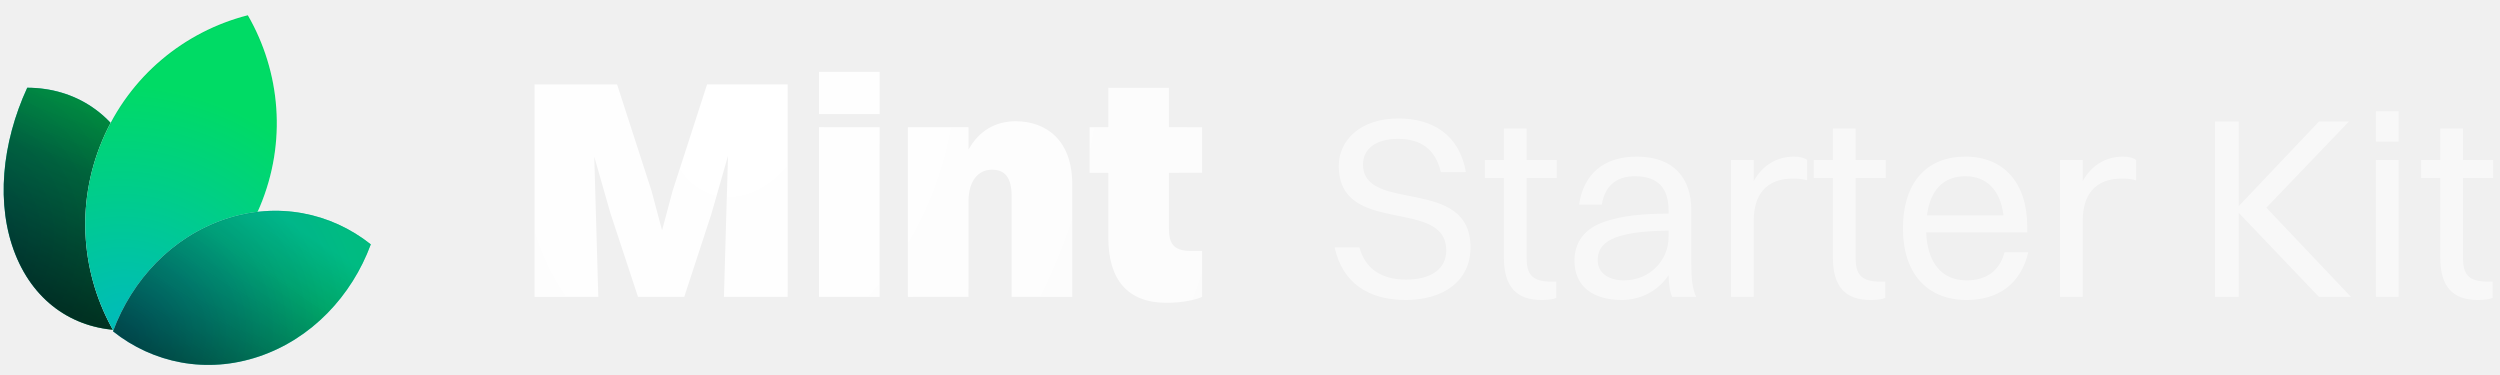
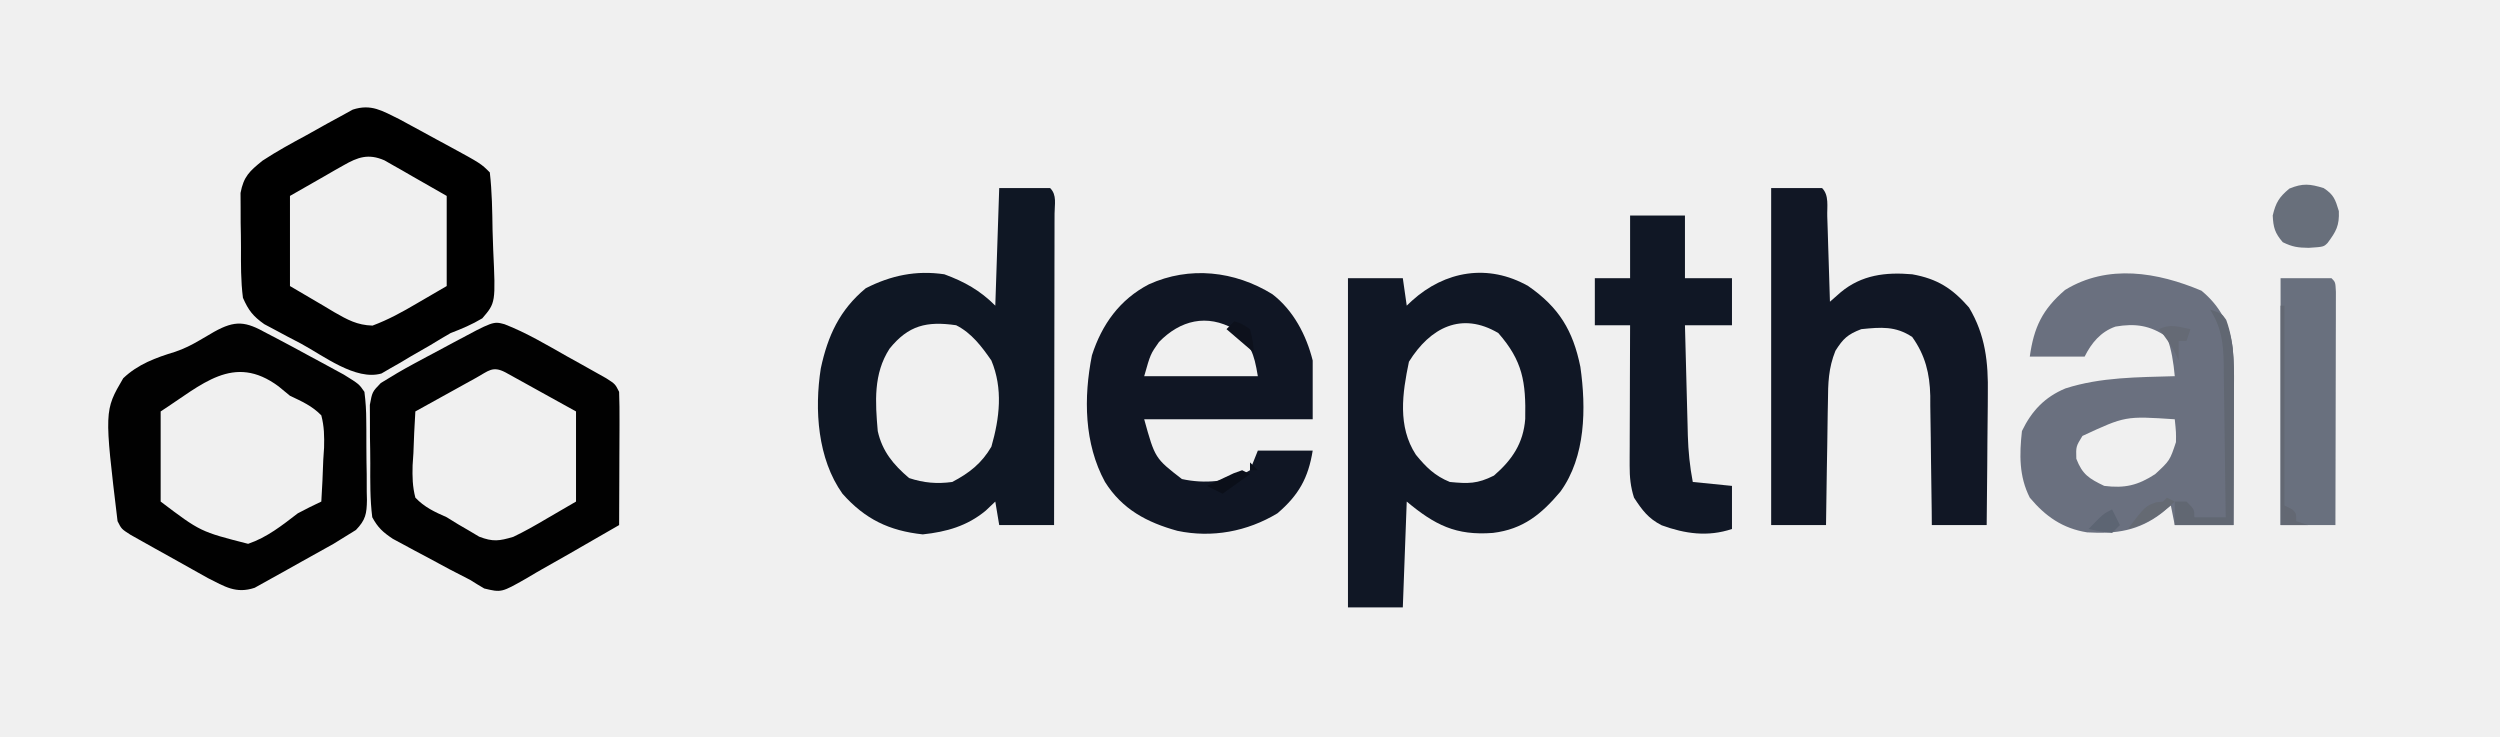
- <svg xmlns="http://www.w3.org/2000/svg" width="160" height="24" viewBox="0 0 160 24" fill="none">
-   <path d="M7.953 21.139C4.896 21.13 2.255 19.458 0.987 16.29C-0.28 13.121 0.109 9.163 1.744 5.615C4.801 5.624 7.442 7.296 8.71 10.465C9.977 13.633 9.588 17.591 7.953 21.139Z" fill="white" />
-   <path d="M7.953 21.139C4.896 21.13 2.255 19.458 0.987 16.29C-0.28 13.121 0.109 9.163 1.744 5.615C4.801 5.624 7.442 7.296 8.71 10.465C9.977 13.633 9.588 17.591 7.953 21.139Z" fill="url(#paint0_radial_115_109)" />
-   <path d="M7.953 21.139C4.896 21.13 2.255 19.458 0.987 16.29C-0.28 13.121 0.109 9.163 1.744 5.615C4.801 5.624 7.442 7.296 8.71 10.465C9.977 13.633 9.588 17.591 7.953 21.139Z" fill="black" fill-opacity="0.5" style="mix-blend-mode:hard-light" />
-   <path d="M7.953 21.139C4.896 21.13 2.255 19.458 0.987 16.29C-0.28 13.121 0.109 9.163 1.744 5.615C4.801 5.624 7.442 7.296 8.71 10.465C9.977 13.633 9.588 17.591 7.953 21.139Z" fill="url(#paint1_linear_115_109)" fill-opacity="0.5" style="mix-blend-mode:hard-light" />
-   <path d="M7.935 21.111C4.897 21.096 2.274 19.431 1.013 16.279C-0.248 13.124 0.136 9.182 1.762 5.643C4.8 5.659 7.423 7.324 8.684 10.476C9.945 13.63 9.561 17.572 7.935 21.111Z" stroke="url(#paint2_linear_115_109)" stroke-opacity="0.05" stroke-width="0.056" />
-   <path d="M7.31 21.257C11.354 20.221 14.884 17.375 16.628 13.236C18.373 9.097 17.945 4.587 15.86 0.976C11.816 2.012 8.287 4.858 6.542 8.998C4.797 13.137 5.225 17.646 7.31 21.257Z" fill="white" />
-   <path d="M7.31 21.257C11.354 20.221 14.884 17.375 16.628 13.236C18.373 9.097 17.945 4.587 15.86 0.976C11.816 2.012 8.287 4.858 6.542 8.998C4.797 13.137 5.225 17.646 7.31 21.257Z" fill="url(#paint3_radial_115_109)" />
-   <path d="M16.602 13.225C14.864 17.349 11.351 20.187 7.324 21.225C5.253 17.624 4.829 13.132 6.568 9.009C8.306 4.885 11.819 2.047 15.846 1.009C17.918 4.61 18.341 9.101 16.602 13.225Z" stroke="url(#paint4_linear_115_109)" stroke-opacity="0.05" stroke-width="0.056" />
-   <path d="M7.234 21.207C9.789 23.237 13.21 23.951 16.577 22.814C19.944 21.677 22.506 18.945 23.73 15.638C21.175 13.608 17.754 12.894 14.387 14.031C11.02 15.168 8.458 17.901 7.234 21.207Z" fill="white" />
-   <path d="M7.234 21.207C9.789 23.237 13.21 23.951 16.577 22.814C19.944 21.677 22.506 18.945 23.73 15.638C21.175 13.608 17.754 12.894 14.387 14.031C11.02 15.168 8.458 17.901 7.234 21.207Z" fill="url(#paint5_radial_115_109)" />
-   <path d="M7.234 21.207C9.789 23.237 13.21 23.951 16.577 22.814C19.944 21.677 22.506 18.945 23.73 15.638C21.175 13.608 17.754 12.894 14.387 14.031C11.02 15.168 8.458 17.901 7.234 21.207Z" fill="black" fill-opacity="0.2" style="mix-blend-mode:hard-light" />
-   <path d="M7.234 21.207C9.789 23.237 13.21 23.951 16.577 22.814C19.944 21.677 22.506 18.945 23.73 15.638C21.175 13.608 17.754 12.894 14.387 14.031C11.02 15.168 8.458 17.901 7.234 21.207Z" fill="url(#paint6_linear_115_109)" fill-opacity="0.5" style="mix-blend-mode:hard-light" />
-   <path d="M16.568 22.787C13.218 23.918 9.814 23.212 7.267 21.198C8.492 17.907 11.044 15.189 14.396 14.058C17.747 12.927 21.15 13.633 23.697 15.648C22.472 18.938 19.92 21.656 16.568 22.787Z" stroke="url(#paint7_linear_115_109)" stroke-opacity="0.05" stroke-width="0.056" />
-   <path d="M34.212 19V5.4H39.492L41.692 12.2L42.372 14.74L43.052 12.2L45.252 5.4H50.412V19H46.332L46.592 9.98L45.532 13.68L43.792 19H40.832L39.052 13.6L38.032 10.02L38.292 19H34.212ZM52.416 7.3V4.6H56.295V7.3H52.416ZM52.416 19V8.14H56.295V19H52.416ZM58.104 19V8.14H61.984V9.58C62.664 8.34 63.744 7.76 65.004 7.76C66.964 7.76 68.624 8.98 68.624 11.78V19H64.744V12.56C64.744 11.34 64.304 10.86 63.484 10.86C62.604 10.86 61.984 11.58 61.984 12.88V19H58.104ZM70.933 15.22V11.06H69.733V8.14H70.933V5.62H74.813V8.14H76.933V11.06H74.813V14.6C74.813 15.5 75.033 16.06 76.213 16.06H76.933V19C76.493 19.2 75.673 19.38 74.653 19.38C72.153 19.38 70.933 17.88 70.933 15.22Z" fill="url(#paint8_radial_115_109)" />
-   <path d="M87.232 10.519C87.232 13.687 94.112 11.229 94.112 15.832C94.112 17.994 92.364 19.198 89.971 19.198C87.562 19.198 85.912 18.093 85.417 15.832H87.001C87.364 17.169 88.371 17.895 89.987 17.895C91.671 17.895 92.561 17.152 92.561 16.03C92.561 12.598 85.681 15.155 85.681 10.618C85.681 9.001 87.034 7.582 89.509 7.582C91.671 7.582 93.403 8.621 93.816 11.014H92.215C91.868 9.529 90.912 8.886 89.476 8.886C88.057 8.886 87.232 9.529 87.232 10.519ZM96.25 16.476V11.393H95.029V10.239H96.25V8.226H97.702V10.239H99.632V11.393H97.702V16.476C97.702 17.532 98.015 18.026 99.302 18.026H99.599V19.066C99.434 19.148 99.071 19.198 98.659 19.198C97.025 19.198 96.25 18.323 96.25 16.476ZM102.516 13.093H101.064C101.345 11.162 102.615 10.024 104.76 10.024C107.103 10.024 108.242 11.393 108.242 13.44V16.888C108.242 17.895 108.324 18.521 108.555 19H107.021C106.856 18.654 106.806 18.142 106.79 17.614C106.047 18.72 104.859 19.198 103.803 19.198C101.988 19.198 100.767 18.357 100.767 16.69C100.767 15.486 101.427 14.611 102.714 14.182C103.902 13.786 105.107 13.687 106.79 13.671V13.473C106.79 12.053 106.13 11.278 104.628 11.278C103.374 11.278 102.698 11.971 102.516 13.093ZM102.252 16.657C102.252 17.465 102.929 17.944 103.952 17.944C105.569 17.944 106.79 16.674 106.79 15.172V14.759C103.061 14.793 102.252 15.585 102.252 16.657ZM110.787 19V10.239H112.239V11.591C112.833 10.519 113.774 10.024 114.83 10.024C115.176 10.024 115.49 10.107 115.655 10.239V11.542C115.407 11.46 115.094 11.427 114.747 11.427C112.998 11.427 112.239 12.515 112.239 14.1V19H110.787ZM117.305 16.476V11.393H116.084V10.239H117.305V8.226H118.757V10.239H120.688V11.393H118.757V16.476C118.757 17.532 119.071 18.026 120.358 18.026H120.655V19.066C120.49 19.148 120.127 19.198 119.714 19.198C118.081 19.198 117.305 18.323 117.305 16.476ZM129.809 16.145C129.33 18.192 127.862 19.198 125.865 19.198C123.324 19.198 121.79 17.482 121.79 14.627C121.79 11.658 123.324 10.024 125.783 10.024C128.258 10.024 129.743 11.723 129.743 14.512V14.875H123.275C123.357 16.838 124.281 17.944 125.865 17.944C127.103 17.944 127.977 17.35 128.291 16.145H129.809ZM125.783 11.278C124.38 11.278 123.539 12.152 123.324 13.786H128.225C128.027 12.169 127.152 11.278 125.783 11.278ZM131.843 19V10.239H133.295V11.591C133.889 10.519 134.829 10.024 135.885 10.024C136.232 10.024 136.545 10.107 136.71 10.239V11.542C136.463 11.46 136.149 11.427 135.803 11.427C134.054 11.427 133.295 12.515 133.295 14.1V19H131.843ZM141.763 19V7.78H143.281V13.192L148.413 7.78H150.327L145.047 13.291L150.459 19H148.413L143.281 13.621V19H141.763ZM152.06 9.067V7.12H153.512V9.067H152.06ZM152.06 19V10.239H153.512V19H152.06ZM156.178 16.476V11.393H154.957V10.239H156.178V8.226H157.63V10.239H159.56V11.393H157.63V16.476C157.63 17.532 157.943 18.026 159.23 18.026H159.527V19.066C159.362 19.148 158.999 19.198 158.587 19.198C156.953 19.198 156.178 18.323 156.178 16.476Z" fill="white" fill-opacity="0.55" />
-   <defs>
-     <radialGradient id="paint0_radial_115_109" cx="0" cy="0" r="1" gradientUnits="userSpaceOnUse" gradientTransform="translate(-3.00503 15.023) rotate(-10.029) scale(17.9572 17.784)">
-       <stop stop-color="#00B0BB" />
-       <stop offset="1" stop-color="#00DB65" />
-     </radialGradient>
-     <linearGradient id="paint1_linear_115_109" x1="7.39" y1="4.813" x2="1.63" y2="18.689" gradientUnits="userSpaceOnUse">
-       <stop stop-color="#18E299" />
-       <stop offset="1" />
-     </linearGradient>
-     <linearGradient id="paint2_linear_115_109" x1="7.948" y1="8.016" x2="1.761" y2="18.746" gradientUnits="userSpaceOnUse">
-       <stop />
-       <stop offset="1" stop-opacity="0" />
-     </linearGradient>
-     <radialGradient id="paint3_radial_115_109" cx="0" cy="0" r="1" gradientUnits="userSpaceOnUse" gradientTransform="translate(8.11404 20.8822) rotate(-75.7542) scale(21.6246 23.7772)">
-       <stop stop-color="#00BBBB" />
-       <stop offset="0.713" stop-color="#00DB65" />
-     </radialGradient>
-     <linearGradient id="paint4_linear_115_109" x1="7.602" y1="5.871" x2="15.556" y2="16.372" gradientUnits="userSpaceOnUse">
-       <stop />
-       <stop offset="1" stop-opacity="0" />
-     </linearGradient>
-     <radialGradient id="paint5_radial_115_109" cx="0" cy="0" r="1" gradientUnits="userSpaceOnUse" gradientTransform="translate(7.84537 21.5181) rotate(-20.3525) scale(18.5603 17.32)">
-       <stop stop-color="#00B0BB" />
-       <stop offset="1" stop-color="#00DB65" />
-     </radialGradient>
-     <linearGradient id="paint6_linear_115_109" x1="16.808" y1="13.007" x2="10.041" y2="22.994" gradientUnits="userSpaceOnUse">
-       <stop stop-color="#00B1BC" />
-       <stop offset="1" />
-     </linearGradient>
-     <linearGradient id="paint7_linear_115_109" x1="16.808" y1="13.007" x2="14.169" y2="23.841" gradientUnits="userSpaceOnUse">
-       <stop />
-       <stop offset="1" stop-opacity="0" />
-     </linearGradient>
-     <radialGradient id="paint8_radial_115_109" cx="0" cy="0" r="1" gradientUnits="userSpaceOnUse" gradientTransform="translate(47.2781 7) rotate(19.0047) scale(67.5582 85.7506)">
-       <stop stop-color="white" />
-       <stop offset="1" stop-color="white" stop-opacity="0.5" />
-     </radialGradient>
-   </defs>
+ <svg xmlns="http://www.w3.org/2000/svg" version="1.1" width="638" height="188">
+   <path d="M0 0 C4.29 0 8.58 0 13 0 C14.777 1.777 14.12 4.152 14.124 6.519 C14.119 7.705 14.119 7.705 14.114 8.916 C14.114 9.745 14.114 10.575 14.114 11.429 C14.113 14.183 14.105 16.937 14.098 19.691 C14.096 21.596 14.094 23.5 14.093 25.404 C14.09 30.427 14.08 35.449 14.069 40.471 C14.058 45.592 14.054 50.713 14.049 55.834 C14.038 65.889 14.021 75.945 14 86 C9.38 86 4.76 86 0 86 C-0.33 84.02 -0.66 82.04 -1 80 C-1.804 80.763 -2.609 81.526 -3.438 82.312 C-8.179 86.249 -13.444 87.726 -19.5 88.375 C-28.072 87.457 -34.233 84.5 -40 78 C-46.354 69.081 -47.179 56.548 -45.535 46.023 C-43.747 37.664 -40.713 31.081 -34.062 25.562 C-27.619 22.275 -21.175 20.935 -14 22 C-8.852 23.896 -4.885 26.115 -1 30 C-0.67 20.1 -0.34 10.2 0 0 Z M-28 41 C-32.132 47.398 -31.637 54.591 -31 62 C-29.859 67.173 -27.006 70.595 -23 74 C-19.272 75.243 -15.872 75.529 -12 75 C-7.654 72.743 -4.471 70.236 -2 66 C0.106 58.672 0.994 51.179 -2 44 C-4.451 40.445 -7.084 36.958 -11 35 C-18.511 33.915 -23.179 35.014 -28 41 Z " fill="#0F1724" transform="translate(255,48)" />
+   <path d="M0 0 C7.853 5.437 11.43 11.359 13.312 20.625 C14.805 31.163 14.682 43.526 8.234 52.441 C3.368 58.228 -1.297 62.061 -9 63 C-18.444 63.726 -23.82 60.983 -31 55 C-31.33 63.91 -31.66 72.82 -32 82 C-36.62 82 -41.24 82 -46 82 C-46 54.28 -46 26.56 -46 -2 C-41.38 -2 -36.76 -2 -32 -2 C-31.67 0.31 -31.34 2.62 -31 5 C-30.564 4.59 -30.129 4.18 -29.68 3.758 C-21.226 -3.891 -10.231 -5.793 0 0 Z M-30.438 19.312 C-32.117 27.336 -33.374 35.815 -28.668 43.047 C-26.084 46.214 -23.833 48.442 -20 50 C-15.287 50.456 -12.996 50.498 -8.75 48.375 C-4.098 44.358 -1.242 40.121 -0.762 33.926 C-0.567 24.451 -1.403 19.111 -7.625 12 C-17.003 6.443 -25.019 10.595 -30.438 19.312 Z " fill="#101725" transform="translate(390,73)" />
+   <path d="M0 0 C4.29 0 8.58 0 13 0 C14.832 1.832 14.239 4.757 14.316 7.223 C14.358 8.483 14.4 9.743 14.443 11.041 C14.483 12.382 14.523 13.722 14.562 15.062 C14.606 16.407 14.649 17.751 14.693 19.096 C14.8 22.397 14.902 25.698 15 29 C15.909 28.202 16.818 27.404 17.754 26.582 C23.069 22.162 29.181 21.402 36 22 C42.422 23.156 46.225 25.591 50.492 30.477 C54.691 37.504 55.429 44.461 55.293 52.504 C55.289 53.468 55.284 54.432 55.28 55.425 C55.263 58.471 55.226 61.517 55.188 64.562 C55.172 66.641 55.159 68.72 55.146 70.799 C55.114 75.866 55.062 80.933 55 86 C50.38 86 45.76 86 41 86 C40.986 84.245 40.986 84.245 40.972 82.455 C40.932 78.086 40.866 73.718 40.792 69.35 C40.764 67.464 40.743 65.579 40.729 63.693 C40.707 60.972 40.661 58.252 40.609 55.531 C40.608 54.698 40.607 53.864 40.606 53.005 C40.466 47.321 39.342 42.694 36 38 C31.738 35.158 28 35.496 23 36 C19.524 37.331 18.386 38.392 16.403 41.52 C14.605 45.98 14.523 49.791 14.488 54.555 C14.47 55.456 14.452 56.358 14.434 57.287 C14.38 60.149 14.346 63.012 14.312 65.875 C14.279 67.823 14.245 69.771 14.209 71.719 C14.124 76.479 14.057 81.239 14 86 C9.38 86 4.76 86 0 86 C0 57.62 0 29.24 0 0 Z " fill="#111725" transform="translate(452,48)" />
+   <path d="M0 0 C4.767 3.949 7.188 8.61 7.994 14.712 C8.368 18.77 8.308 22.83 8.285 26.902 C8.284 27.847 8.282 28.791 8.281 29.765 C8.275 32.76 8.263 35.755 8.25 38.75 C8.245 40.79 8.24 42.829 8.236 44.869 C8.225 49.85 8.208 54.831 8.188 59.812 C3.237 59.812 -1.712 59.812 -6.812 59.812 C-7.143 58.163 -7.473 56.513 -7.812 54.812 C-8.926 55.741 -8.926 55.741 -10.062 56.688 C-16.004 61.279 -21.758 62.112 -29.184 61.672 C-35.392 60.682 -39.799 57.615 -43.812 52.812 C-46.579 47.369 -46.469 41.783 -45.812 35.812 C-43.343 30.691 -40.011 27.147 -34.715 24.938 C-25.688 22.035 -16.209 22.095 -6.812 21.812 C-7.132 18.337 -7.622 15.103 -8.812 11.812 C-13.085 8.821 -16.919 8.291 -21.949 9.16 C-25.714 10.478 -28.071 13.329 -29.812 16.812 C-34.432 16.812 -39.053 16.812 -43.812 16.812 C-42.76 9.326 -40.605 4.785 -34.812 -0.188 C-23.872 -6.9 -11.17 -4.716 0 0 Z M-30.375 37.062 C-32.028 39.748 -32.028 39.748 -31.938 42.875 C-30.393 46.909 -28.672 47.954 -24.812 49.812 C-19.584 50.466 -16.217 49.685 -11.812 46.812 C-8.073 43.35 -8.073 43.35 -6.504 38.645 C-6.467 36.198 -6.467 36.198 -6.812 32.812 C-19.412 31.974 -19.412 31.974 -30.375 37.062 Z " fill="#6A707F" transform="translate(561.8125,74.1875)" />
+   <path d="M0 0 C5.39 4.121 8.696 10.472 10.312 16.938 C10.312 21.887 10.312 26.837 10.312 31.938 C-3.877 31.938 -18.067 31.938 -32.688 31.938 C-29.93 41.884 -29.93 41.884 -23.062 47.188 C-17.426 48.44 -10.719 47.987 -5.688 44.938 C-5.027 43.288 -4.367 41.638 -3.688 39.938 C0.932 39.938 5.553 39.938 10.312 39.938 C9.189 46.929 6.734 51.306 1.312 55.938 C-6.403 60.586 -15.358 62.27 -24.211 60.406 C-31.971 58.262 -38.284 54.934 -42.688 47.938 C-48.028 38.144 -48.167 26.379 -46.027 15.617 C-43.489 7.726 -38.925 1.371 -31.5 -2.5 C-21.122 -7.214 -9.6 -5.924 0 0 Z M-28.938 12.25 C-31.094 15.314 -31.094 15.314 -32.688 20.938 C-23.117 20.938 -13.547 20.938 -3.688 20.938 C-4.715 14.774 -5.442 13.183 -9.688 8.938 C-16.677 4.995 -23.458 6.618 -28.938 12.25 Z " fill="#101624" transform="translate(324.6875,75.0625)" />
+   <path d="M0 0 C1.442 0.782 1.442 0.782 2.913 1.58 C3.968 2.151 5.022 2.722 6.108 3.311 C7.194 3.905 8.279 4.499 9.397 5.111 C11.049 6.003 11.049 6.003 12.733 6.912 C20.884 11.348 20.884 11.348 23.147 13.611 C23.714 18.525 23.775 23.443 23.848 28.386 C23.881 30.03 23.935 31.673 24.012 33.315 C24.64 46.873 24.64 46.873 21.229 50.848 C18.601 52.43 16.008 53.514 13.147 54.611 C11.417 55.603 9.703 56.624 8.007 57.674 C6.305 58.655 4.602 59.634 2.897 60.611 C2.039 61.126 1.18 61.64 0.296 62.17 C-0.542 62.646 -1.38 63.121 -2.243 63.611 C-2.986 64.044 -3.729 64.478 -4.494 64.924 C-11.073 66.842 -19.411 60.323 -25.04 57.299 C-26.133 56.73 -27.225 56.161 -28.351 55.574 C-29.397 55.013 -30.443 54.451 -31.521 53.873 C-32.948 53.114 -32.948 53.114 -34.404 52.341 C-37.274 50.313 -38.442 48.826 -39.853 45.611 C-40.41 41.31 -40.368 37.026 -40.354 32.691 C-40.353 30.616 -40.394 28.545 -40.438 26.471 C-40.441 25.156 -40.444 23.841 -40.446 22.486 C-40.457 20.688 -40.457 20.688 -40.468 18.854 C-39.665 14.622 -38.168 13.297 -34.853 10.611 C-31.252 8.238 -27.49 6.192 -23.697 4.143 C-21.911 3.172 -20.145 2.171 -18.378 1.168 C-17.247 0.552 -16.116 -0.063 -14.95 -0.697 C-13.411 -1.545 -13.411 -1.545 -11.841 -2.41 C-7.109 -3.96 -4.294 -2.09 0 0 Z M-14.181 11.799 C-14.902 12.205 -15.622 12.611 -16.365 13.029 C-17.72 13.812 -17.72 13.812 -19.103 14.611 C-21.99 16.261 -24.878 17.911 -27.853 19.611 C-27.853 27.201 -27.853 34.791 -27.853 42.611 C-23.583 45.117 -23.583 45.117 -19.228 47.674 C-18.342 48.205 -17.457 48.736 -16.545 49.283 C-13.167 51.211 -10.721 52.585 -6.79 52.705 C-2.766 51.207 0.831 49.227 4.522 47.049 C7.039 45.584 9.555 44.12 12.147 42.611 C12.147 35.021 12.147 27.431 12.147 19.611 C9.26 17.961 6.372 16.311 3.397 14.611 C2.494 14.089 1.591 13.567 0.66 13.029 C-0.421 12.42 -0.421 12.42 -1.524 11.799 C-2.624 11.17 -2.624 11.17 -3.746 10.529 C-7.851 8.74 -10.542 9.72 -14.181 11.799 Z " fill="#000000" transform="translate(101.8525,30.38867)" />
+   <path d="M0 0 C1.271 0.661 1.271 0.661 2.567 1.335 C5.479 2.859 8.365 4.425 11.25 6 C12.243 6.534 13.235 7.067 14.258 7.617 C15.209 8.135 16.16 8.654 17.141 9.188 C18.002 9.655 18.863 10.123 19.751 10.605 C23.637 13.015 23.637 13.015 25 15 C25.322 17.539 25.468 19.829 25.469 22.371 C25.48 23.449 25.48 23.449 25.492 24.549 C25.503 26.068 25.505 27.587 25.501 29.106 C25.5 31.427 25.542 33.744 25.586 36.064 C25.591 37.542 25.594 39.019 25.594 40.496 C25.618 41.534 25.618 41.534 25.643 42.592 C25.593 46.114 25.31 47.677 22.836 50.249 C21.9 50.827 20.964 51.405 20 52 C19.056 52.584 18.113 53.169 17.141 53.771 C14.383 55.327 11.621 56.873 8.844 58.393 C7.653 59.049 6.467 59.715 5.286 60.389 C3.568 61.37 1.833 62.322 0.098 63.273 C-0.928 63.845 -1.954 64.417 -3.011 65.005 C-7.796 66.598 -10.636 64.682 -14.96 62.52 C-18.248 60.685 -21.534 58.85 -24.812 57 C-25.981 56.351 -27.15 55.703 -28.318 55.055 C-29.416 54.439 -30.514 53.822 -31.645 53.188 C-32.648 52.624 -33.652 52.061 -34.687 51.48 C-37 50 -37 50 -38 48 C-41.391 19.787 -41.391 19.787 -36.553 11.53 C-32.762 7.922 -28.24 6.288 -23.301 4.778 C-21.001 4 -19.09 3.032 -17 1.805 C-16.386 1.447 -15.772 1.09 -15.139 0.721 C-14.557 0.38 -13.975 0.039 -13.375 -0.312 C-7.875 -3.382 -5.288 -2.949 0 0 Z M-27 20 C-27 27.59 -27 35.18 -27 43 C-16.855 50.676 -16.855 50.676 -4.677 53.784 C0.168 52.128 3.977 49.089 8 46 C9.977 44.955 11.97 43.938 14 43 C14.233 39.439 14.375 35.879 14.5 32.312 C14.567 31.305 14.634 30.298 14.703 29.26 C14.781 26.316 14.74 23.853 14 21 C11.662 18.589 9.003 17.425 6 16 C5.036 15.206 4.072 14.412 3.078 13.594 C-8.42 5.081 -16.438 13.174 -27 20 Z " fill="#010101" transform="translate(68,85)" />
+   <path d="M0 0 C5.65 2.192 10.795 5.289 16.064 8.262 C17.232 8.911 18.401 9.559 19.57 10.207 C20.667 10.823 21.765 11.439 22.896 12.074 C23.9 12.638 24.904 13.201 25.938 13.781 C28.251 15.262 28.251 15.262 29.251 17.262 C29.338 19.815 29.367 22.341 29.349 24.895 C29.347 25.646 29.346 26.398 29.345 27.173 C29.339 29.577 29.326 31.982 29.314 34.387 C29.309 36.016 29.304 37.645 29.3 39.273 C29.289 43.27 29.272 47.266 29.251 51.262 C25.962 53.162 22.67 55.056 19.376 56.949 C18.458 57.48 17.541 58.01 16.595 58.557 C14.742 59.62 12.883 60.672 11.018 61.712 C9.186 62.738 7.369 63.793 5.571 64.877 C-0.783 68.492 -0.783 68.492 -5.171 67.445 C-6.378 66.743 -7.569 66.011 -8.749 65.262 C-10.542 64.329 -12.339 63.404 -14.139 62.484 C-16.094 61.434 -18.047 60.381 -19.999 59.324 C-21.488 58.536 -21.488 58.536 -23.007 57.732 C-23.958 57.217 -24.909 56.702 -25.889 56.172 C-27.182 55.478 -27.182 55.478 -28.5 54.77 C-31.015 53.083 -32.308 51.932 -33.749 49.262 C-34.325 44.691 -34.264 40.11 -34.25 35.508 C-34.249 33.268 -34.29 31.032 -34.335 28.793 C-34.34 27.366 -34.343 25.939 -34.343 24.512 C-34.35 23.218 -34.357 21.923 -34.364 20.59 C-33.749 17.262 -33.749 17.262 -31.566 15.009 C-28.771 13.275 -25.981 11.615 -23.081 10.062 C-22.023 9.493 -20.965 8.924 -19.876 8.338 C-18.782 7.756 -17.688 7.174 -16.561 6.574 C-15.456 5.981 -14.351 5.387 -13.212 4.775 C-2.871 -0.771 -2.871 -0.771 0 0 Z M-7.221 13.668 C-8.121 14.164 -9.02 14.661 -9.946 15.172 C-10.892 15.697 -11.837 16.221 -12.811 16.762 C-14.235 17.549 -14.235 17.549 -15.688 18.352 C-18.043 19.653 -20.396 20.957 -22.749 22.262 C-22.982 25.823 -23.123 29.383 -23.249 32.949 C-23.316 33.957 -23.383 34.964 -23.452 36.002 C-23.53 38.947 -23.489 41.407 -22.749 44.262 C-20.417 46.716 -17.819 47.913 -14.749 49.262 C-13.275 50.171 -13.275 50.171 -11.772 51.098 C-10.898 51.606 -10.024 52.113 -9.124 52.637 C-8.245 53.16 -7.365 53.683 -6.46 54.223 C-2.945 55.57 -1.358 55.336 2.251 54.262 C5.138 52.892 7.876 51.322 10.626 49.699 C13.142 48.235 15.659 46.77 18.251 45.262 C18.251 37.672 18.251 30.082 18.251 22.262 C14.972 20.447 11.692 18.632 8.314 16.762 C7.279 16.187 6.244 15.613 5.177 15.021 C4.368 14.575 3.558 14.128 2.724 13.668 C1.891 13.207 1.059 12.746 0.201 12.271 C-3.051 10.587 -4.074 11.926 -7.221 13.668 Z " fill="#010101" transform="translate(128.7488,82.73828)" />
+   <path d="M0 0 C4.62 0 9.24 0 14 0 C14 5.28 14 10.56 14 16 C17.96 16 21.92 16 26 16 C26 19.96 26 23.92 26 28 C22.04 28 18.08 28 14 28 C14.119 32.732 14.243 37.465 14.372 42.197 C14.415 43.805 14.457 45.413 14.497 47.021 C14.555 49.34 14.619 51.658 14.684 53.977 C14.7 54.689 14.717 55.402 14.734 56.136 C14.853 60.173 15.238 64.034 16 68 C19.3 68.33 22.6 68.66 26 69 C26 72.63 26 76.26 26 80 C19.835 82.055 14.048 81.236 8.051 79.051 C4.63 77.298 3.098 75.213 1 72 C0.118 69.24 -0.123 66.761 -0.114 63.874 C-0.113 63.073 -0.113 62.273 -0.113 61.448 C-0.108 60.594 -0.103 59.74 -0.098 58.859 C-0.096 57.977 -0.095 57.095 -0.093 56.186 C-0.088 53.374 -0.075 50.562 -0.062 47.75 C-0.057 45.841 -0.053 43.932 -0.049 42.023 C-0.038 37.349 -0.021 32.674 0 28 C-2.97 28 -5.94 28 -9 28 C-9 24.04 -9 20.08 -9 16 C-6.03 16 -3.06 16 0 16 C0 10.72 0 5.44 0 0 Z " fill="#101725" transform="translate(416,55)" />
+   <path d="M0 0 C4.29 0 8.58 0 13 0 C14 1 14 1 14.12 3.474 C14.117 5.123 14.117 5.123 14.114 6.805 C14.113 8.046 14.113 9.287 14.113 10.566 C14.108 11.931 14.103 13.295 14.098 14.66 C14.096 16.049 14.094 17.437 14.093 18.826 C14.09 22.487 14.08 26.148 14.069 29.81 C14.058 33.543 14.054 37.276 14.049 41.01 C14.038 48.34 14.02 55.67 14 63 C9.38 63 4.76 63 0 63 C0 42.21 0 21.42 0 0 Z " fill="#69707E" transform="translate(582,71)" />
+   <path d="M0 0 C2.592 1.698 2.964 2.882 3.875 5.875 C4.024 9.588 3.185 11.059 1 14 C0 15 0 15 -3.812 15.25 C-6.565 15.206 -7.919 15.04 -10.438 13.812 C-12.446 11.482 -12.854 10.069 -13 7 C-12.208 3.674 -11.386 2.321 -8.75 0.125 C-5.31 -1.282 -3.531 -1.075 0 0 Z " fill="#686F7B" transform="translate(593,48)" />
+   <path d="M0 0 C3 1 3 1 4.125 2.625 C6.425 8.867 6.135 15.531 6.098 22.09 C6.096 23.034 6.095 23.979 6.093 24.952 C6.088 27.947 6.075 30.942 6.062 33.938 C6.057 35.977 6.053 38.017 6.049 40.057 C6.038 45.038 6.021 50.019 6 55 C1.05 55 -3.9 55 -9 55 C-9 53.02 -9 51.04 -9 49 C-8.01 49 -7.02 49 -6 49 C-4 51 -4 51 -4 53 C-1.36 53 1.28 53 4 53 C3.933 46.416 3.843 39.833 3.738 33.249 C3.704 31.01 3.676 28.772 3.654 26.533 C3.62 23.311 3.568 20.089 3.512 16.867 C3.505 15.87 3.499 14.873 3.492 13.846 C3.379 8.475 2.956 4.674 0 0 Z " fill="#616772" transform="translate(564,79)" />
+   <path d="M0 0 C0.33 0 0.66 0 1 0 C1 16.83 1 33.66 1 51 C1.66 51.33 2.32 51.66 3 52 C4 53 4 53 4 55 C4.99 55.33 5.98 55.66 7 56 C4.69 56 2.38 56 0 56 C0 37.52 0 19.04 0 0 Z " fill="#636873" transform="translate(582,78)" />
+   <path d="M0 0 C-0.33 0.99 -0.66 1.98 -1 3 C-1.66 3 -2.32 3 -3 3 C-3 4.65 -3 6.3 -3 8 C-3.268 7.423 -3.536 6.845 -3.812 6.25 C-5.017 3.967 -6.408 2.026 -8 0 C-5.138 -1.431 -3.066 -0.6 0 0 Z " fill="#656A75" transform="translate(559,84)" />
+   <path d="M0 0 C0.66 0.33 1.32 0.66 2 1 C-1.905 4.533 -4.802 6.639 -10 8 C-5.559 2.202 -5.559 2.202 -2.75 1.188 C-1.884 1.095 -1.884 1.095 -1 1 C-0.67 0.67 -0.34 0.34 0 0 Z " fill="#656A73" transform="translate(553,127)" />
+   <path d="M0 0 C0.66 1.32 1.32 2.64 2 4 C1.34 4.66 0.68 5.32 0 6 C-3.125 5.625 -3.125 5.625 -6 5 C-2.25 1.125 -2.25 1.125 0 0 Z " fill="#5D6573" transform="translate(539,130)" />
+   <path d="M0 0 C0.66 0.66 1.32 1.32 2 2 C1.34 2 0.68 2 0 2 C0 1.34 0 0.68 0 0 Z M-2 2 C-1.34 2.33 -0.68 2.66 0 3 C-2.31 4.65 -4.62 6.3 -7 8 C-8.32 7.34 -9.64 6.68 -11 6 C-9.546 5.303 -8.087 4.618 -6.625 3.938 C-5.407 3.363 -5.407 3.363 -4.164 2.777 C-3.45 2.521 -2.736 2.264 -2 2 Z " fill="#0B0F19" transform="translate(319,118)" />
+   <path d="M0 0 C1.938 0.625 1.938 0.625 4 2 C4.75 5.125 4.75 5.125 5 8 C2.69 6.02 0.38 4.04 -2 2 C-1.34 1.34 -0.68 0.68 0 0 Z " fill="#0D111C" transform="translate(315,82)" />
</svg>
